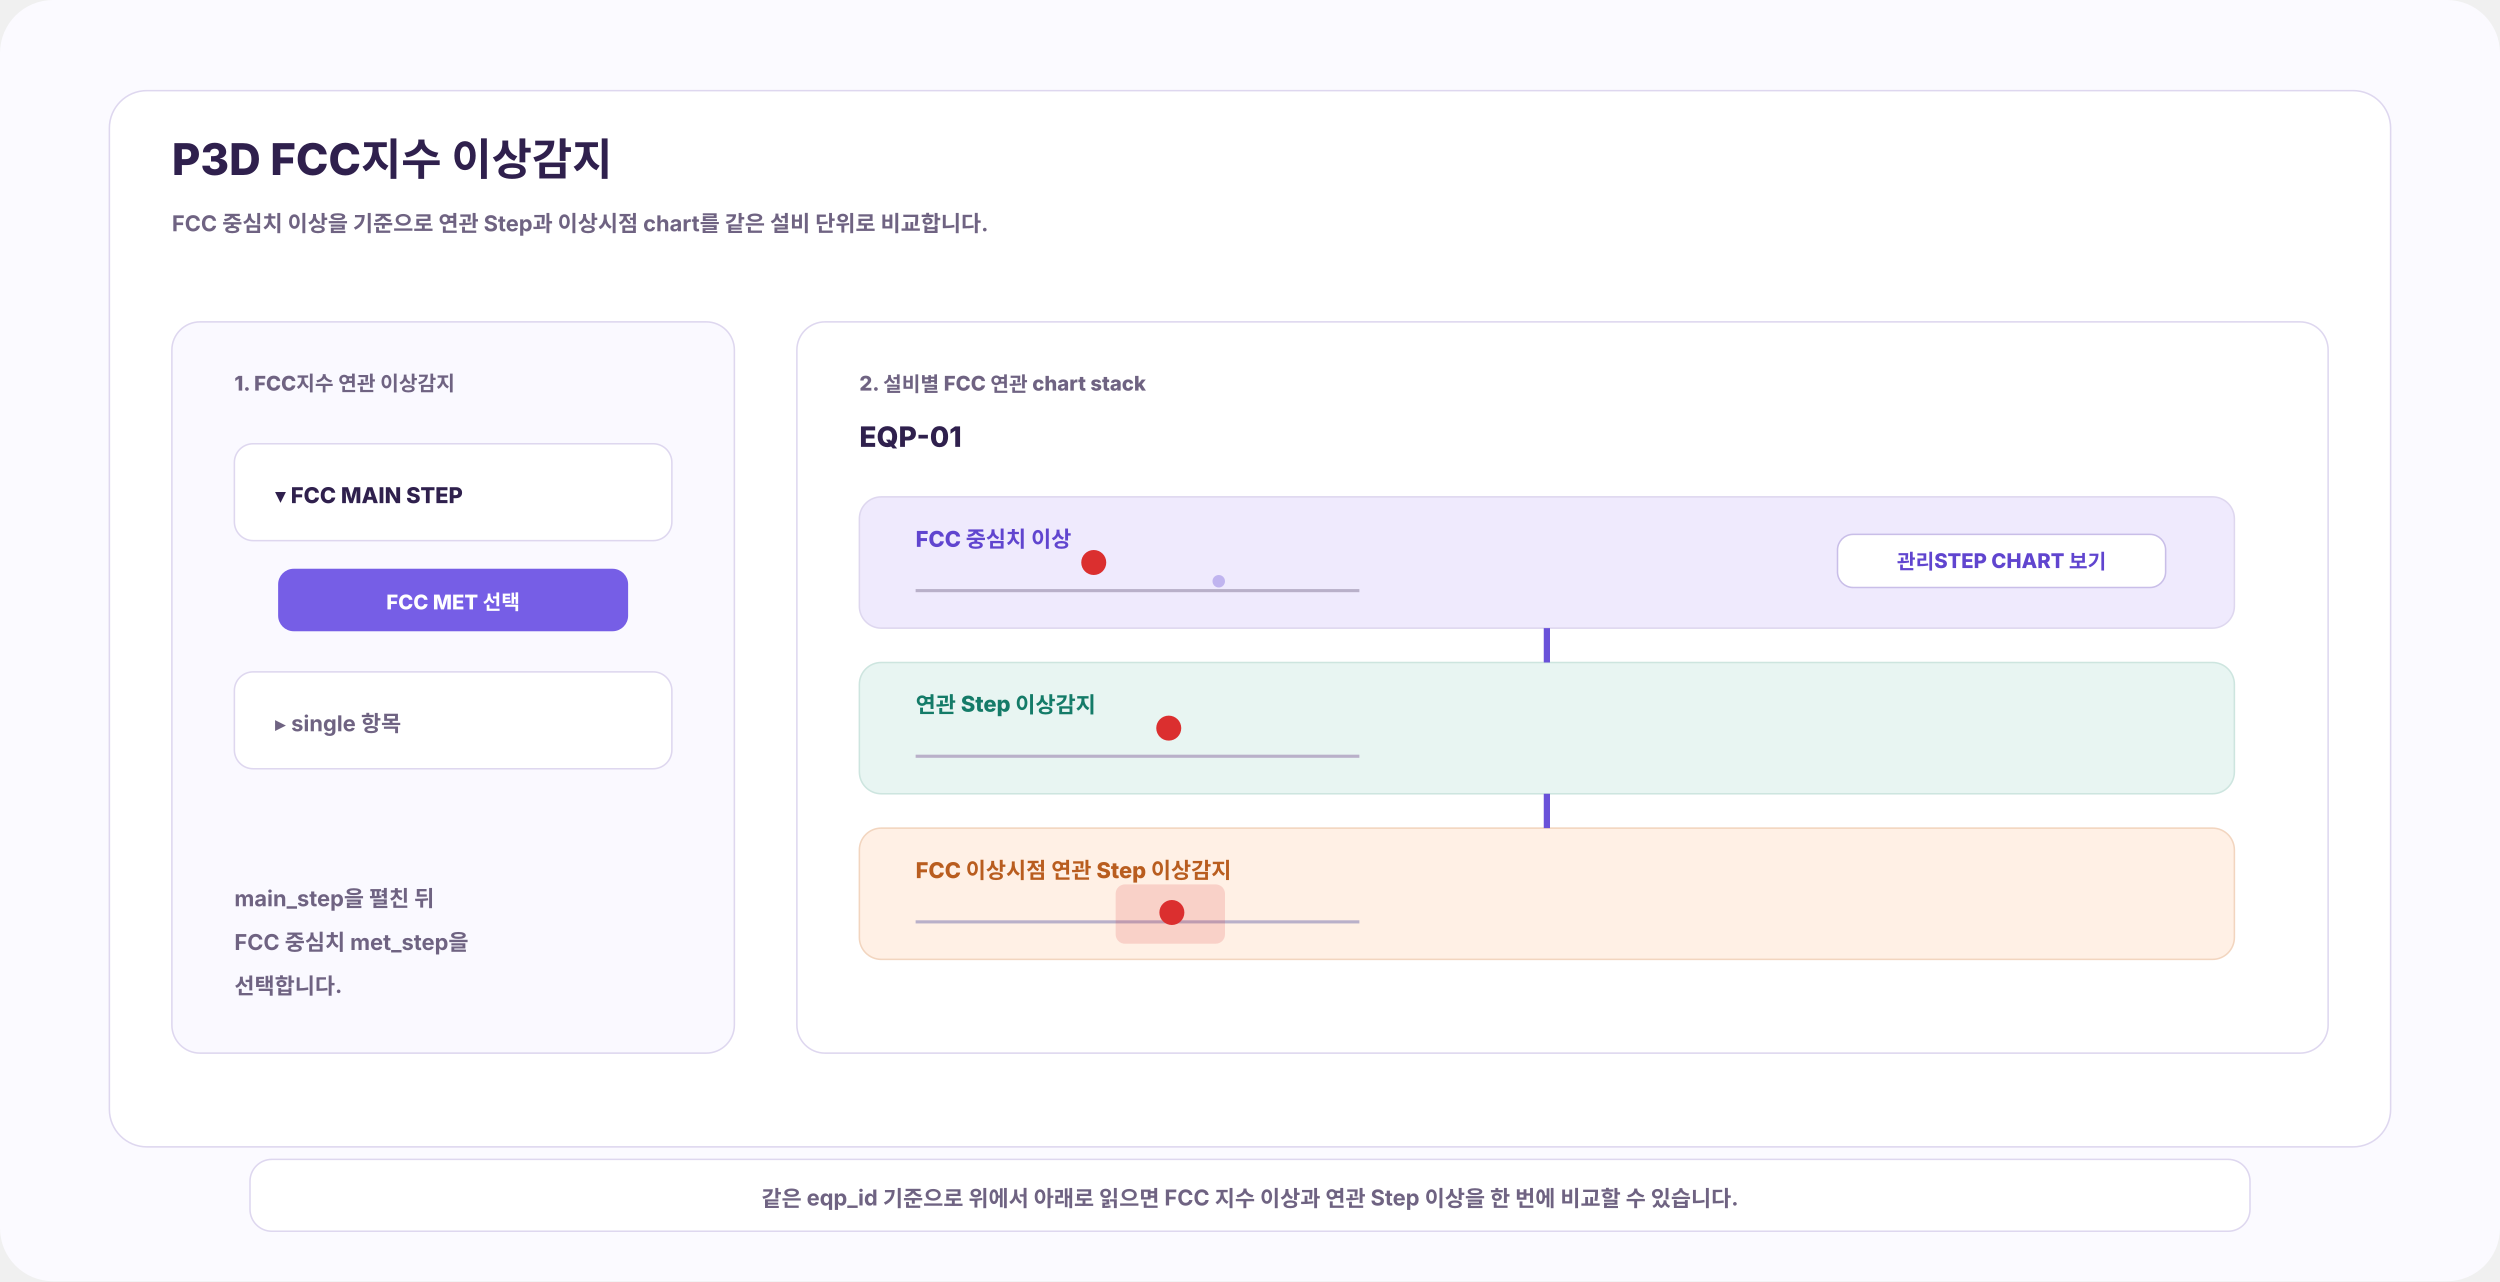
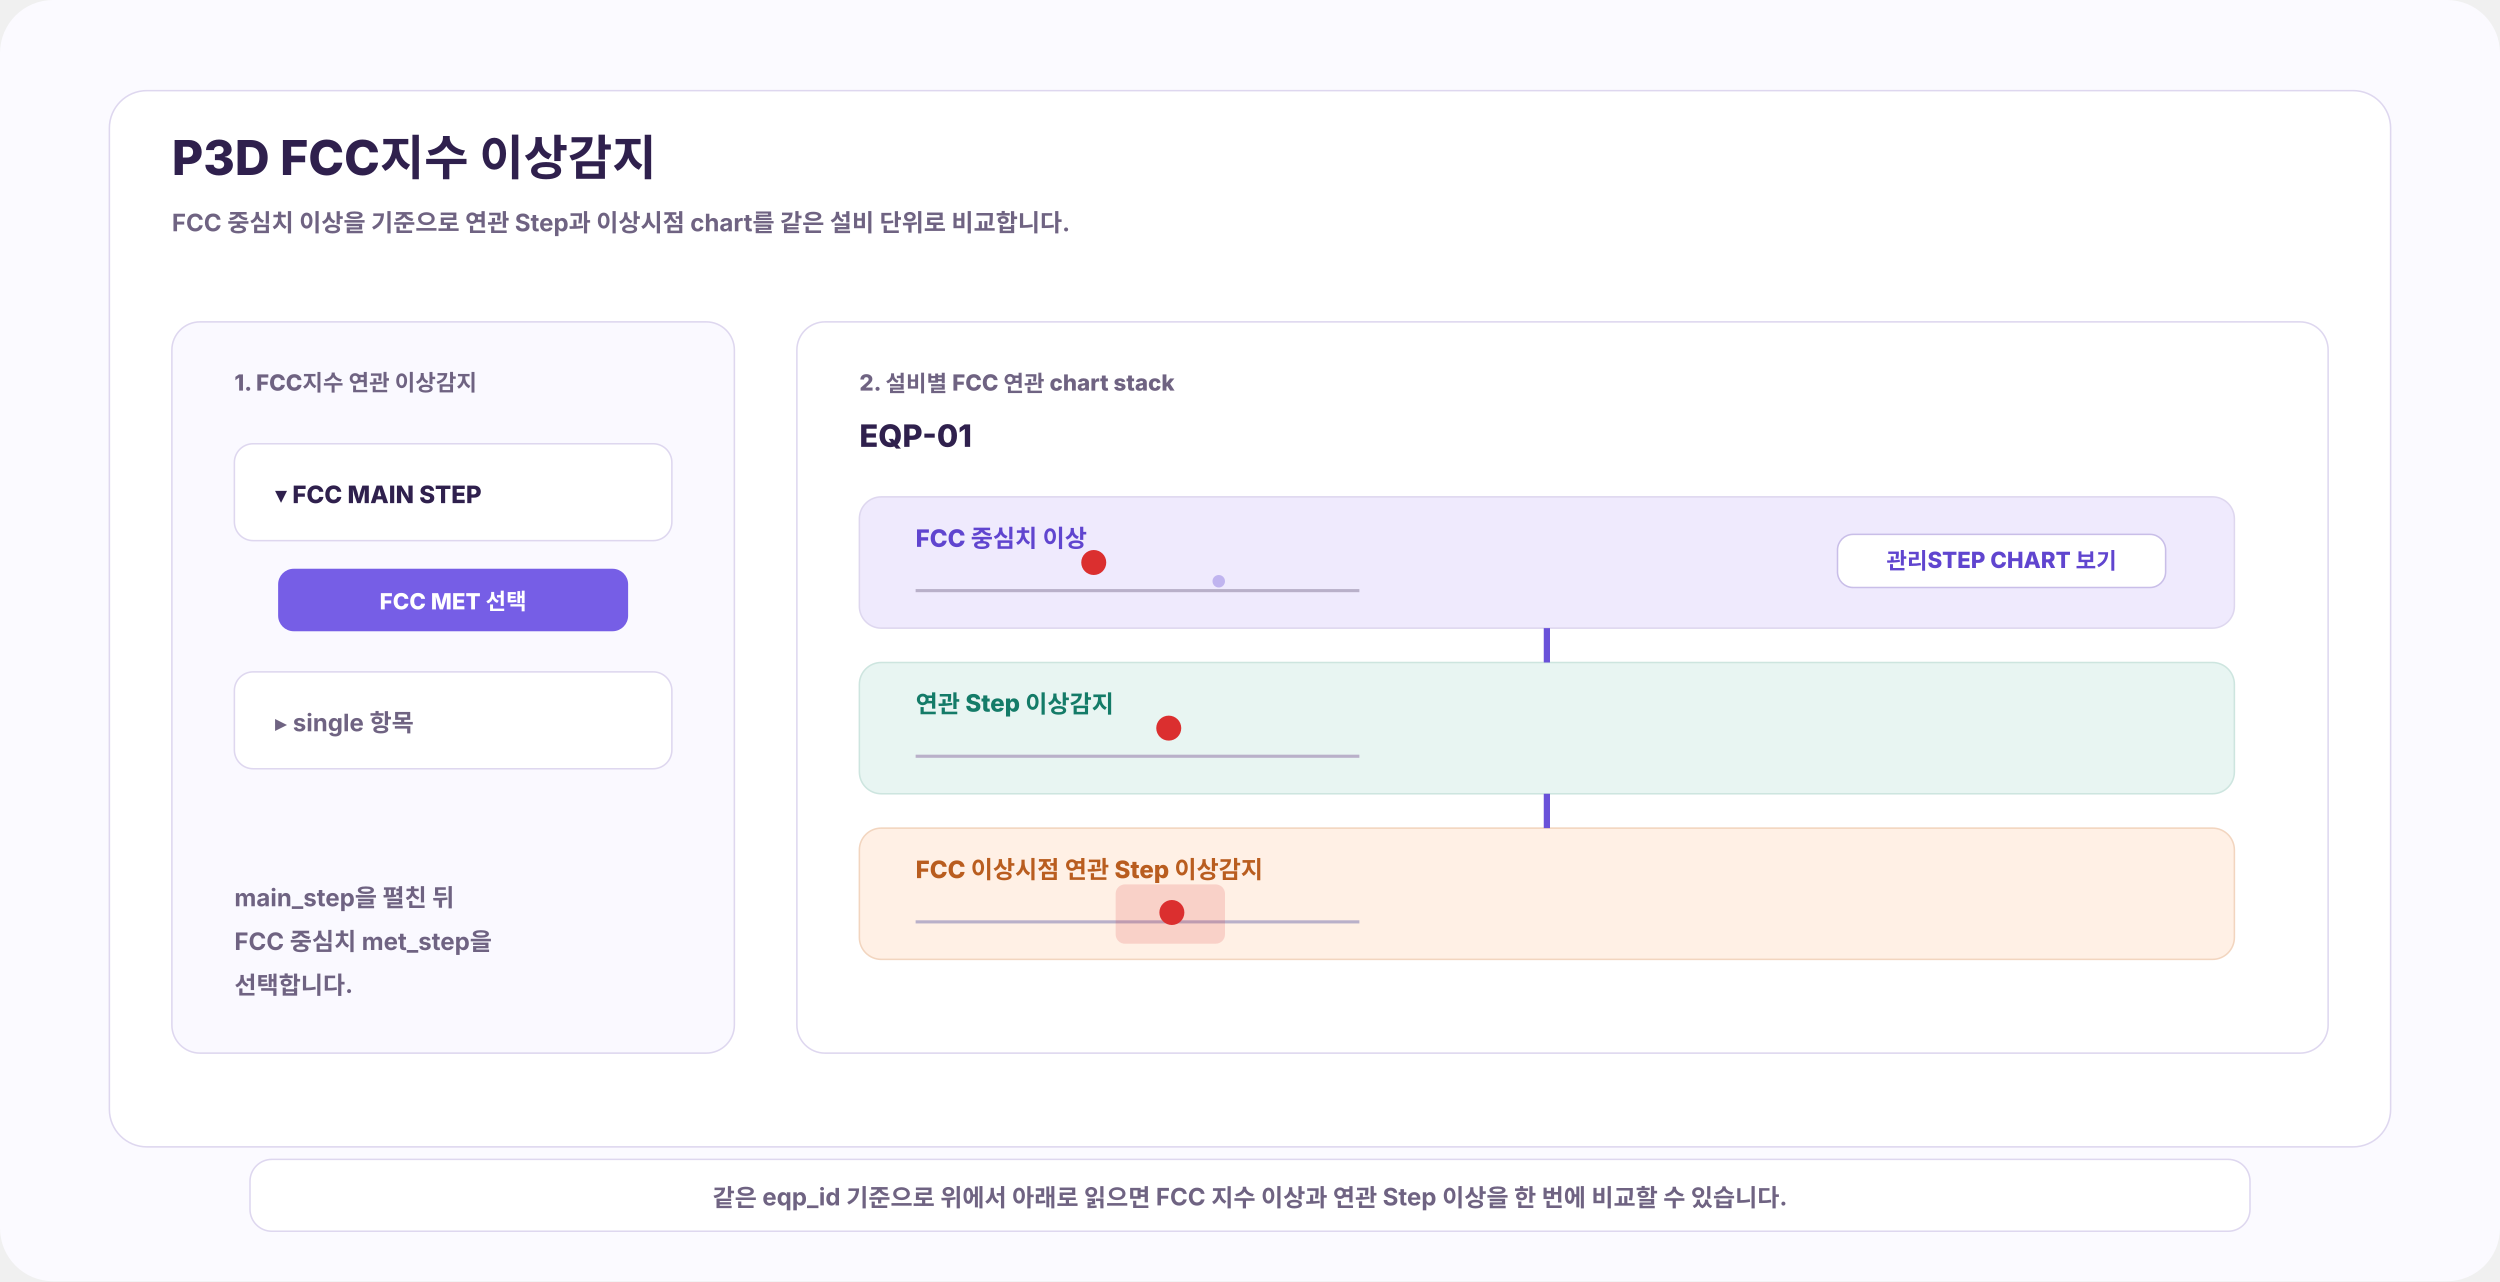
<svg xmlns="http://www.w3.org/2000/svg" width="1600" height="820" viewBox="0 0 1600 820" role="img" aria-labelledby="title desc">
  <defs>
    <style>
      text{font-family:Pretendard,Inter,Arial,sans-serif}
-       .h1{fill:#2f204d;font-size:28px;font-weight:800}
-       .h2{fill:#2f204d;font-size:18px;font-weight:800}
-       .label{fill:#6f6382;font-size:13px;font-weight:800}
-       .body{fill:#6f6382;font-size:14px;font-weight:650}
-       .tag{font-size:14px;font-weight:800}
+       .h1{fill:#2f204d;font-size:30.8px;font-weight:800}
+       .h2{fill:#2f204d;font-size:19.8px;font-weight:800}
+       .label{fill:#6f6382;font-size:14.3px;font-weight:800}
+       .body{fill:#6f6382;font-size:15.4px;font-weight:650}
+       .tag{font-size:15.4px;font-weight:800}
    </style>
  </defs>
  <rect width="1600" height="820" rx="34" fill="#fbfaff" />
  <rect x="70" y="58" width="1460" height="676" rx="24" fill="#ffffff" stroke="#ded7ef" />
  <text class="h1" x="110" y="112">P3D FCC지수 이상감지</text>
  <text class="body" x="110" y="148">FCC 중심치 이상을 기준으로 연관 Step과 이상시점 chart를 같은 설비 단위로 비교합니다.</text>
  <rect x="110" y="206" width="360" height="468" rx="18" fill="#faf9ff" stroke="#ded7ef" />
  <text class="label" x="150" y="250">1. FCC지수 연관 이상감지</text>
  <rect x="150" y="284" width="280" height="62" rx="12" fill="#ffffff" stroke="#ded7ef" />
-   <text x="176" y="322" fill="#2f204d" font-family="Pretendard,Inter,Arial,sans-serif" font-size="14" font-weight="800">▾ FCC MAIN STEP</text>
+   <text x="176" y="322" fill="#2f204d" font-family="Pretendard,Inter,Arial,sans-serif" font-size="15.4" font-weight="800">▾ FCC MAIN STEP</text>
  <rect x="178" y="364" width="224" height="40" rx="10" fill="#765ee6" />
-   <text x="290" y="390" text-anchor="middle" fill="#ffffff" font-family="Pretendard,Inter,Arial,sans-serif" font-size="13" font-weight="800">FCC MET 선택</text>
+   <text x="290" y="390" text-anchor="middle" fill="#ffffff" font-family="Pretendard,Inter,Arial,sans-serif" font-size="14.3" font-weight="800">FCC MET 선택</text>
  <rect x="150" y="430" width="280" height="62" rx="12" fill="#ffffff" stroke="#ded7ef" />
-   <text x="176" y="468" fill="#6f6382" font-family="Pretendard,Inter,Arial,sans-serif" font-size="14" font-weight="700">▸ single 항목</text>
+   <text x="176" y="468" fill="#6f6382" font-family="Pretendard,Inter,Arial,sans-serif" font-size="15.4" font-weight="700">▸ single 항목</text>
  <text class="body" x="150" y="580">main_step을 펼친 뒤</text>
  <text class="body" x="150" y="608">FCC 중심치 met_step을</text>
  <text class="body" x="150" y="636">선택합니다.</text>
  <rect x="510" y="206" width="980" height="468" rx="18" fill="#ffffff" stroke="#ded7ef" />
  <text class="label" x="550" y="250">2. 설비별 FCC 연관 chart stack</text>
  <text class="h2" x="550" y="286">EQP-01</text>
  <rect x="550" y="318" width="880" height="84" rx="14" fill="#efeafd" stroke="#ded7ef" />
  <text class="tag" x="586" y="350" fill="#6045cf">FCC 중심치 이상</text>
  <line x1="586" y1="378" x2="870" y2="378" stroke="#b9b0c9" stroke-width="2" />
  <circle cx="700" cy="360" r="8" fill="#db2f2f" />
  <circle cx="780" cy="372" r="4" fill="#8d7adf" opacity="0.48" />
  <rect x="1176" y="342" width="210" height="34" rx="10" fill="#ffffff" stroke="#c9bee8" />
-   <text x="1281" y="364" text-anchor="middle" fill="#6045cf" font-family="Pretendard,Inter,Arial,sans-serif" font-size="13" font-weight="800">관리STEP CHART 보기</text>
+   <text x="1281" y="364" text-anchor="middle" fill="#6045cf" font-family="Pretendard,Inter,Arial,sans-serif" font-size="14.3" font-weight="800">관리STEP CHART 보기</text>
  <rect x="550" y="424" width="880" height="84" rx="14" fill="#e8f5f2" stroke="#cde5df" />
  <text class="tag" x="586" y="456" fill="#147b68">연관 Step 이상감지</text>
  <line x1="586" y1="484" x2="870" y2="484" stroke="#b9b0c9" stroke-width="2" />
  <circle cx="748" cy="466" r="8" fill="#db2f2f" />
  <rect x="550" y="530" width="880" height="84" rx="14" fill="#fff0e5" stroke="#f2d5bf" />
  <text class="tag" x="586" y="562" fill="#b95d1f">FCC 이상시점 연관 Step 이상감지</text>
  <line x1="586" y1="590" x2="870" y2="590" stroke="#b9b0c9" stroke-width="2" />
  <rect x="714" y="566" width="70" height="38" rx="6" fill="#db2f2f" opacity="0.16" />
  <circle cx="750" cy="584" r="8" fill="#db2f2f" />
  <line x1="990" y1="402" x2="990" y2="424" stroke="#6a52d9" stroke-width="4" />
  <line x1="990" y1="508" x2="990" y2="530" stroke="#6a52d9" stroke-width="4" />
  <rect x="160" y="742" width="1280" height="46" rx="14" fill="#ffffff" stroke="#ded7ef" />
  <text class="body" x="800" y="772" text-anchor="middle">같은 eqp_id 기준으로 위에서 아래로 읽으면 FCC 지수 이상과 연관 Step 이상을 한 번에 비교할 수 있습니다.</text>
</svg>
